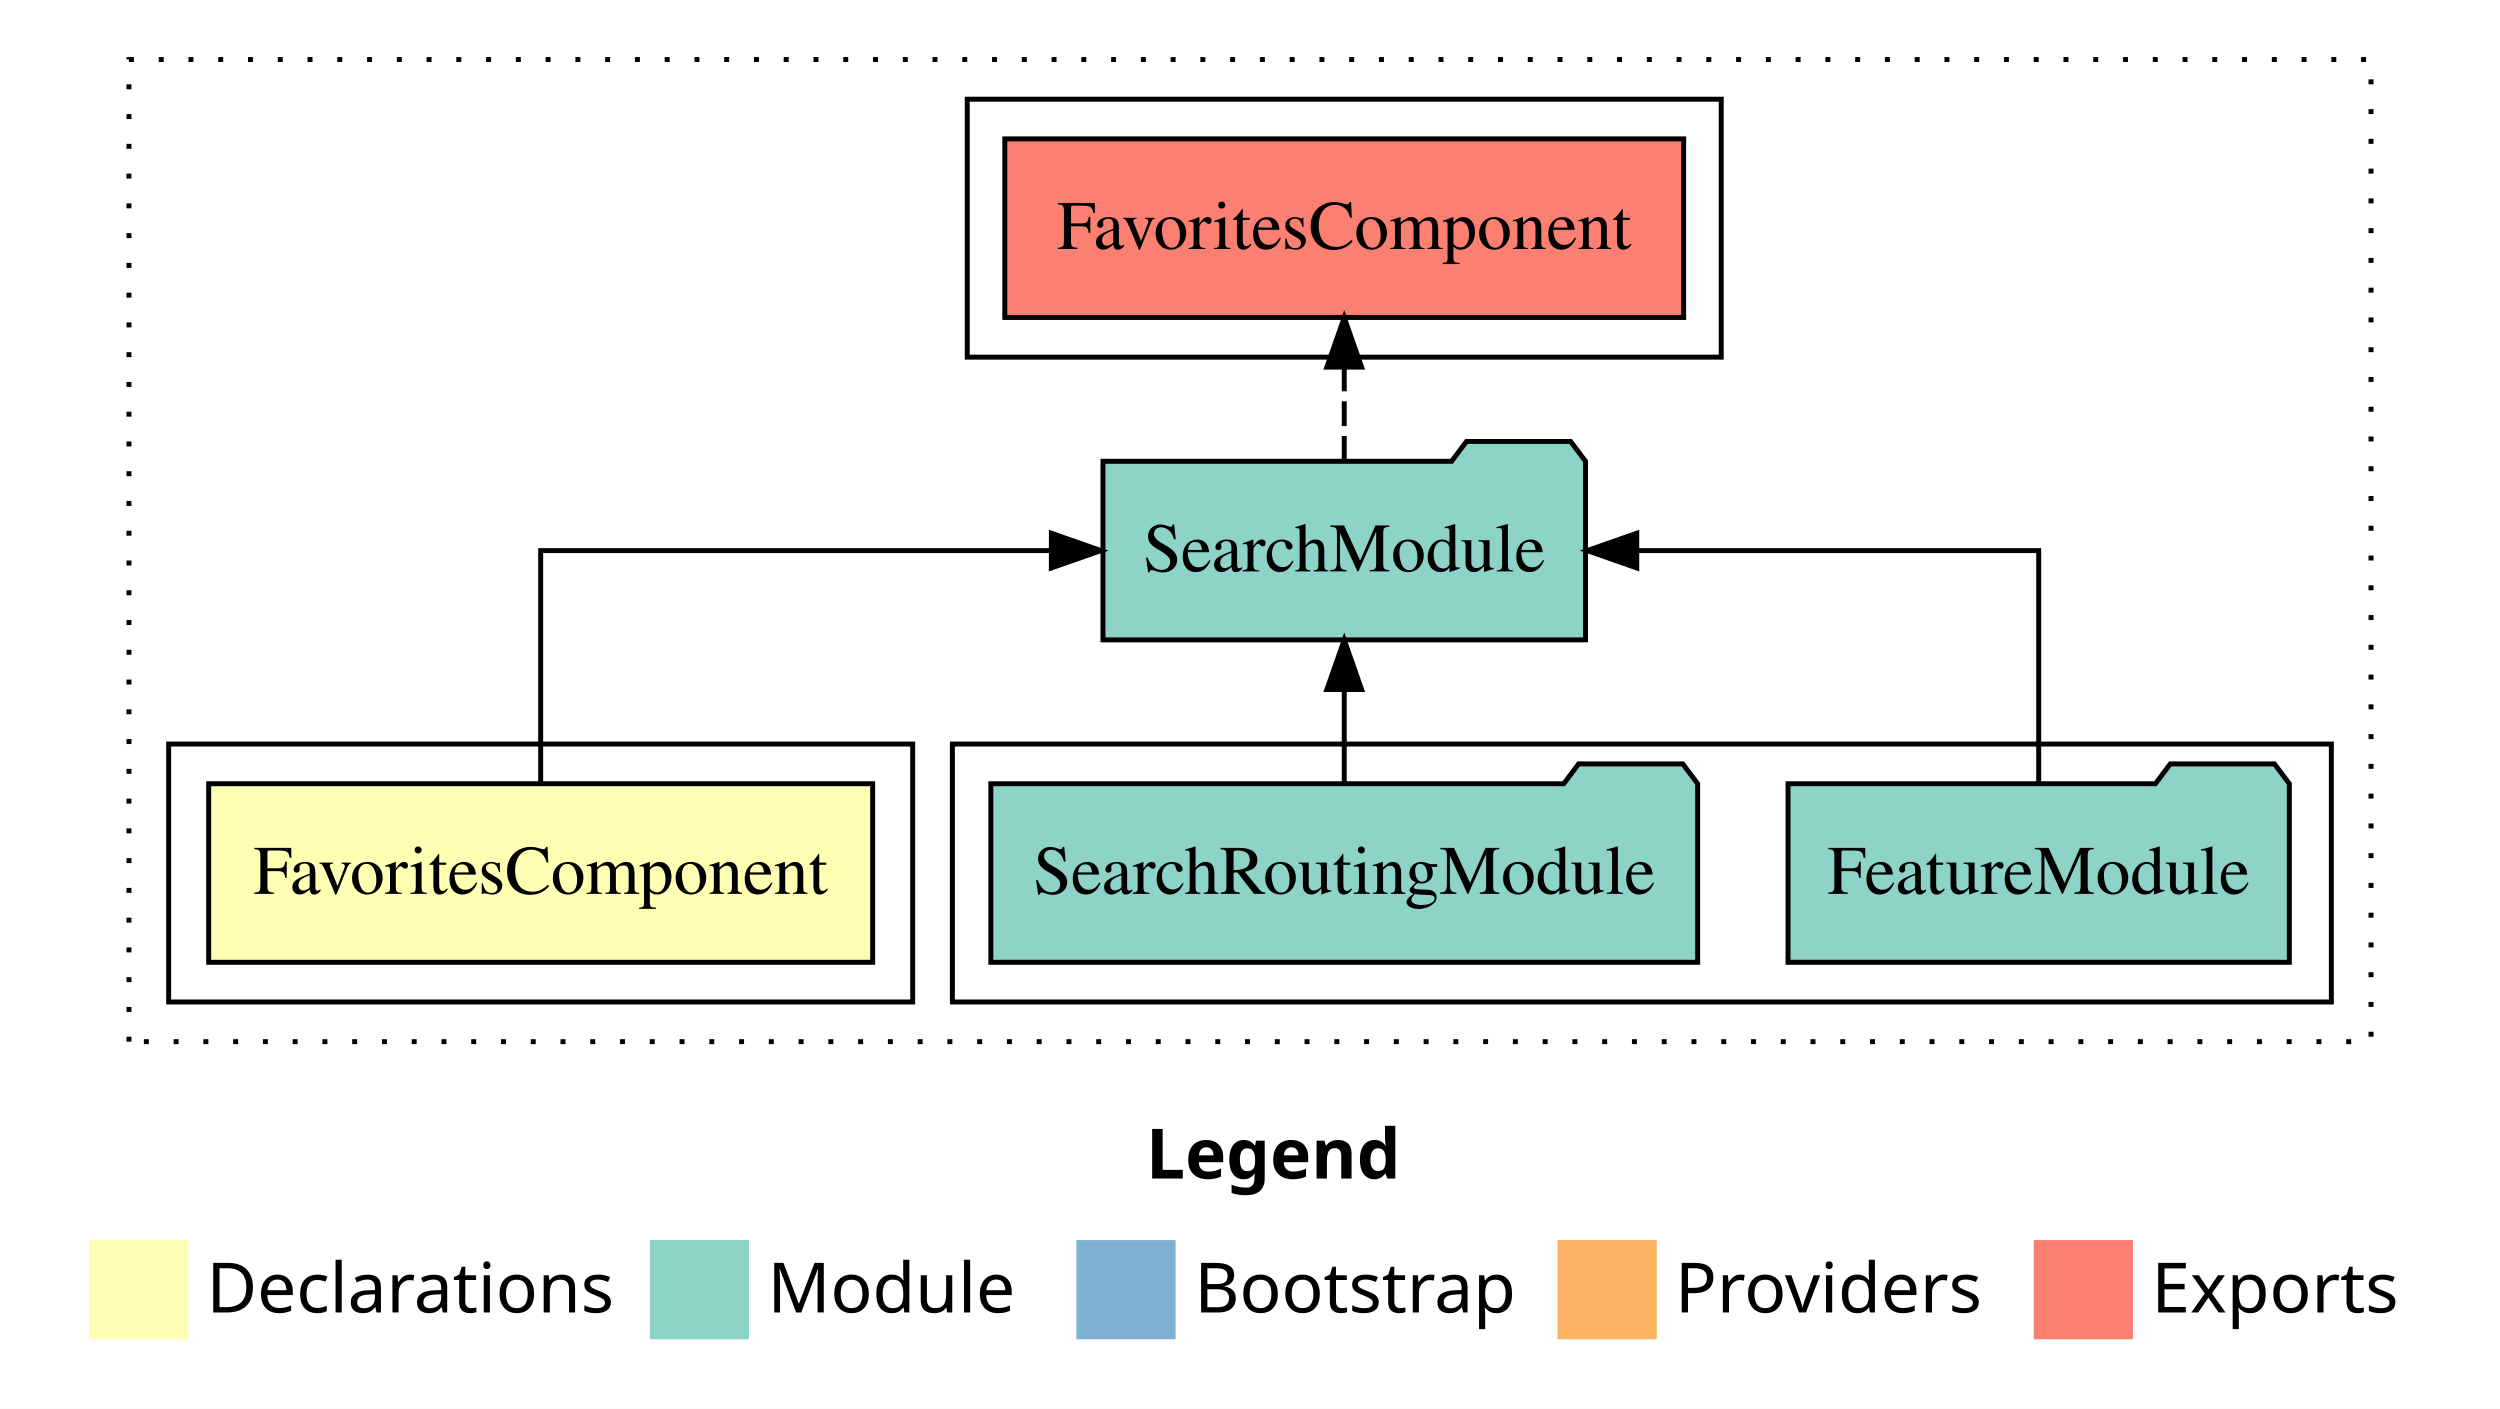
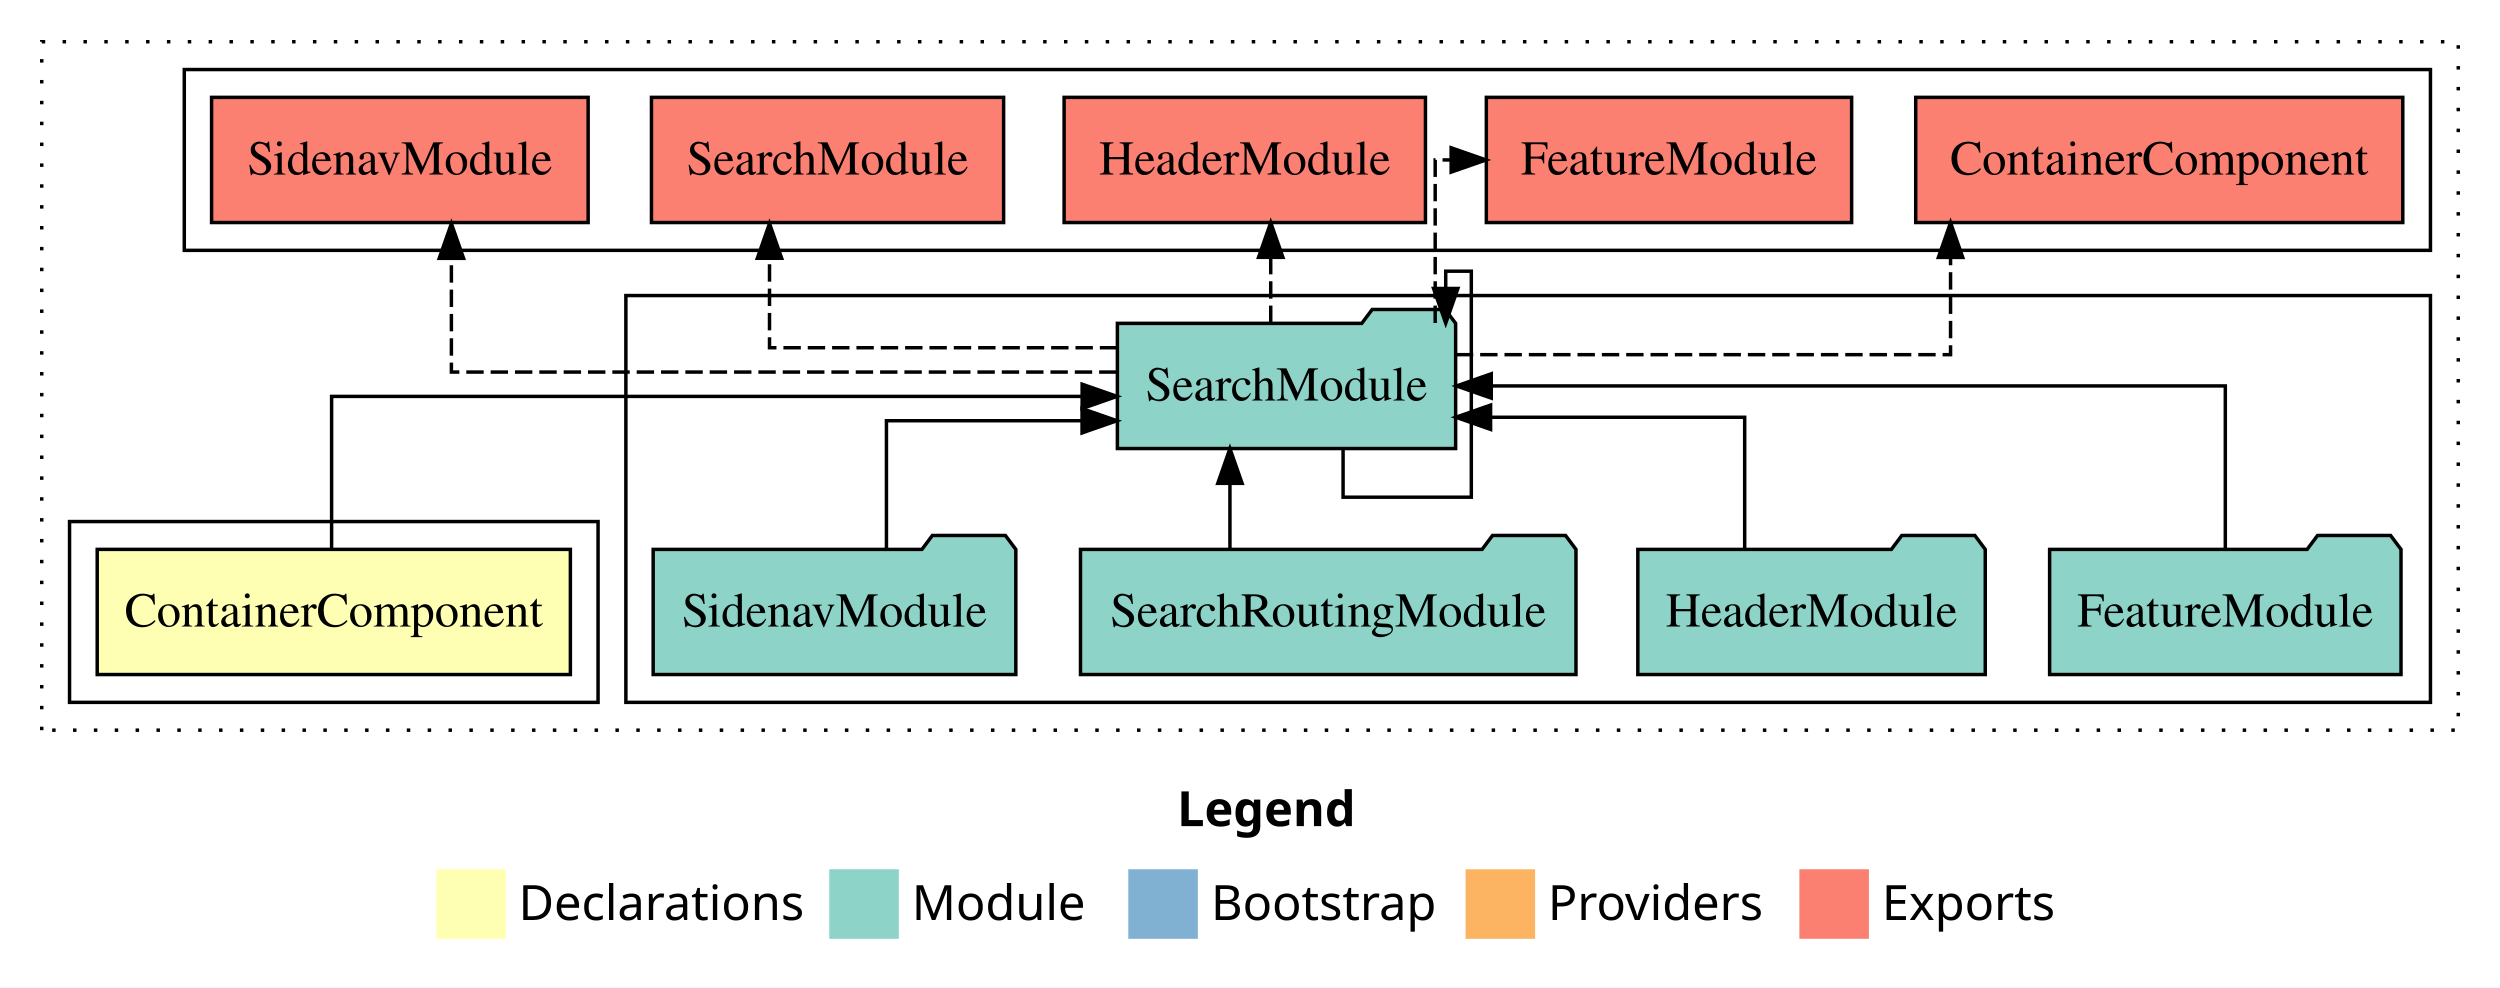
- <svg xmlns="http://www.w3.org/2000/svg" width="504pt" height="284pt" viewBox="0.00 0.00 504.00 284.00">
+ <svg xmlns="http://www.w3.org/2000/svg" width="719pt" height="284pt" viewBox="0.00 0.00 719.00 284.00">
  <g id="graph0" class="graph" transform="scale(1 1) rotate(0) translate(4 280)">
-     <polygon fill="white" stroke="transparent" points="-4,4 -4,-280 500,-280 500,4 -4,4" />
-     <text text-anchor="start" x="227.01" y="-42.4" font-family="sans-serif" font-weight="bold" font-size="14.00">Legend</text>
-     <polygon fill="#ffffb3" stroke="transparent" points="14,-10 14,-30 34,-30 34,-10 14,-10" />
-     <text text-anchor="start" x="37.63" y="-15.4" font-family="sans-serif" font-size="14.00">  Declarations</text>
-     <polygon fill="#8dd3c7" stroke="transparent" points="127,-10 127,-30 147,-30 147,-10 127,-10" />
-     <text text-anchor="start" x="150.73" y="-15.4" font-family="sans-serif" font-size="14.00">  Module</text>
-     <polygon fill="#80b1d3" stroke="transparent" points="213,-10 213,-30 233,-30 233,-10 213,-10" />
-     <text text-anchor="start" x="236.78" y="-15.4" font-family="sans-serif" font-size="14.00">  Bootstrap</text>
-     <polygon fill="#fdb462" stroke="transparent" points="310,-10 310,-30 330,-30 330,-10 310,-10" />
-     <text text-anchor="start" x="333.67" y="-15.4" font-family="sans-serif" font-size="14.00">  Providers</text>
-     <polygon fill="#fb8072" stroke="transparent" points="406,-10 406,-30 426,-30 426,-10 406,-10" />
-     <text text-anchor="start" x="429.73" y="-15.4" font-family="sans-serif" font-size="14.00">  Exports</text>
+     <polygon fill="white" stroke="transparent" points="-4,4 -4,-280 715,-280 715,4 -4,4" />
+     <text text-anchor="start" x="334.51" y="-42.4" font-family="sans-serif" font-weight="bold" font-size="14.00">Legend</text>
+     <polygon fill="#ffffb3" stroke="transparent" points="121.5,-10 121.5,-30 141.5,-30 141.5,-10 121.5,-10" />
+     <text text-anchor="start" x="145.13" y="-15.4" font-family="sans-serif" font-size="14.00">  Declarations</text>
+     <polygon fill="#8dd3c7" stroke="transparent" points="234.5,-10 234.5,-30 254.5,-30 254.5,-10 234.5,-10" />
+     <text text-anchor="start" x="258.23" y="-15.4" font-family="sans-serif" font-size="14.00">  Module</text>
+     <polygon fill="#80b1d3" stroke="transparent" points="320.5,-10 320.5,-30 340.5,-30 340.5,-10 320.5,-10" />
+     <text text-anchor="start" x="344.28" y="-15.4" font-family="sans-serif" font-size="14.00">  Bootstrap</text>
+     <polygon fill="#fdb462" stroke="transparent" points="417.5,-10 417.5,-30 437.5,-30 437.5,-10 417.5,-10" />
+     <text text-anchor="start" x="441.17" y="-15.4" font-family="sans-serif" font-size="14.00">  Providers</text>
+     <polygon fill="#fb8072" stroke="transparent" points="513.5,-10 513.5,-30 533.5,-30 533.5,-10 513.5,-10" />
+     <text text-anchor="start" x="537.23" y="-15.4" font-family="sans-serif" font-size="14.00">  Exports</text>
    <g id="clust1" class="cluster">
-       <polygon fill="none" stroke="black" stroke-dasharray="1,5" points="22,-70 22,-268 474,-268 474,-70 22,-70" />
+       <polygon fill="none" stroke="black" stroke-dasharray="1,5" points="8,-70 8,-268 703,-268 703,-70 8,-70" />
+     </g>
+     <g id="clust4" class="cluster">
+       <polygon fill="none" stroke="black" points="176,-78 176,-195 695,-195 695,-78 176,-78" />
+     </g>
+     <g id="clust2" class="cluster">
+       <polygon fill="none" stroke="black" points="16,-78 16,-130 168,-130 168,-78 16,-78" />
    </g>
    <g id="clust5" class="cluster">
-       <polygon fill="none" stroke="black" points="191,-208 191,-260 343,-260 343,-208 191,-208" />
-     </g>
-     <g id="clust4" class="cluster">
-       <polygon fill="none" stroke="black" points="188,-78 188,-130 466,-130 466,-78 188,-78" />
-     </g>
-     <g id="clust2" class="cluster">
-       <polygon fill="none" stroke="black" points="30,-78 30,-130 180,-130 180,-78 30,-78" />
+       <polygon fill="none" stroke="black" points="49,-208 49,-260 695,-260 695,-208 49,-208" />
    </g>
    <g id="node1" class="node">
-       <polygon fill="#ffffb3" stroke="black" points="171.93,-122 38.07,-122 38.07,-86 171.93,-86 171.93,-122" />
-       <text text-anchor="middle" x="105" y="-99.8" font-family="Times,serif" font-size="14.00">FavoritesComponent</text>
+       <polygon fill="#ffffb3" stroke="black" points="160.04,-122 23.96,-122 23.96,-86 160.04,-86 160.04,-122" />
+       <text text-anchor="middle" x="92" y="-99.8" font-family="Times,serif" font-size="14.00">ContainerComponent</text>
    </g>
    <g id="node2" class="node">
-       <polygon fill="#8dd3c7" stroke="black" points="315.64,-187 312.64,-191 291.64,-191 288.64,-187 218.36,-187 218.36,-151 315.64,-151 315.64,-187" />
-       <text text-anchor="middle" x="267" y="-164.8" font-family="Times,serif" font-size="14.00">SearchModule</text>
+       <polygon fill="#8dd3c7" stroke="black" points="414.64,-187 411.64,-191 390.64,-191 387.64,-187 317.36,-187 317.36,-151 414.64,-151 414.64,-187" />
+       <text text-anchor="middle" x="366" y="-164.8" font-family="Times,serif" font-size="14.00">SearchModule</text>
    </g>
    <g id="edge1" class="edge">
-       <path fill="none" stroke="black" d="M105,-122.11C105,-141.34 105,-169 105,-169 105,-169 207.96,-169 207.96,-169" />
-       <polygon fill="black" stroke="black" points="207.96,-172.5 217.96,-169 207.95,-165.5 207.96,-172.5" />
+       <path fill="none" stroke="black" d="M91.37,-122.27C91.37,-140.56 91.37,-166 91.37,-166 91.37,-166 307.22,-166 307.22,-166" />
+       <polygon fill="black" stroke="black" points="307.22,-169.5 317.22,-166 307.22,-162.5 307.22,-169.5" />
+     </g>
+     <g id="edge4" class="edge">
+       <path fill="none" stroke="black" d="M382.27,-150.76C382.27,-143.57 382.27,-137 382.27,-137 382.27,-137 419.15,-137 419.15,-137 419.15,-137 419.15,-202 419.15,-202 419.15,-202 411.79,-202 411.79,-202 411.79,-202 411.79,-197.04 411.79,-197.04" />
+       <polygon fill="black" stroke="black" points="415.29,-197.04 411.79,-187.04 408.29,-197.04 415.29,-197.04" />
+     </g>
+     <g id="node7" class="node">
+       <polygon fill="#fb8072" stroke="black" points="687.04,-252 546.96,-252 546.96,-216 687.04,-216 687.04,-252" />
+       <text text-anchor="middle" x="617" y="-229.8" font-family="Times,serif" font-size="14.00">ContainerComponent </text>
+     </g>
+     <g id="edge7" class="edge">
+       <path fill="none" stroke="black" stroke-dasharray="5,2" d="M414.69,-178C471.27,-178 556.98,-178 556.98,-178 556.98,-178 556.98,-205.97 556.98,-205.97" />
+       <polygon fill="black" stroke="black" points="553.48,-205.97 556.98,-215.97 560.48,-205.97 553.48,-205.97" />
+     </g>
+     <g id="node8" class="node">
+       <polygon fill="#fb8072" stroke="black" points="528.53,-252 423.47,-252 423.47,-216 528.53,-216 528.53,-252" />
+       <text text-anchor="middle" x="476" y="-229.8" font-family="Times,serif" font-size="14.00">FeatureModule </text>
+     </g>
+     <g id="edge8" class="edge">
+       <path fill="none" stroke="black" stroke-dasharray="5,2" d="M408.76,-187.11C408.76,-206.34 408.76,-234 408.76,-234 408.76,-234 413.35,-234 413.35,-234" />
+       <polygon fill="black" stroke="black" points="413.35,-237.5 423.35,-234 413.35,-230.5 413.35,-237.5" />
+     </g>
+     <g id="node9" class="node">
+       <polygon fill="#fb8072" stroke="black" points="405.96,-252 302.04,-252 302.04,-216 405.96,-216 405.96,-252" />
+       <text text-anchor="middle" x="354" y="-229.8" font-family="Times,serif" font-size="14.00">HeaderModule </text>
+     </g>
+     <g id="edge9" class="edge">
+       <path fill="none" stroke="black" stroke-dasharray="5,2" d="M361.46,-187.11C361.46,-187.11 361.46,-205.99 361.46,-205.99" />
+       <polygon fill="black" stroke="black" points="357.96,-205.99 361.46,-215.99 364.96,-205.99 357.96,-205.99" />
+     </g>
+     <g id="node10" class="node">
+       <polygon fill="#fb8072" stroke="black" points="284.64,-252 183.36,-252 183.36,-216 284.64,-216 284.64,-252" />
+       <text text-anchor="middle" x="234" y="-229.8" font-family="Times,serif" font-size="14.00">SearchModule </text>
+     </g>
+     <g id="edge10" class="edge">
+       <path fill="none" stroke="black" stroke-dasharray="5,2" d="M317.31,-180C273.95,-180 217.31,-180 217.31,-180 217.31,-180 217.31,-205.72 217.31,-205.72" />
+       <polygon fill="black" stroke="black" points="213.81,-205.72 217.31,-215.72 220.81,-205.72 213.81,-205.72" />
+     </g>
+     <g id="node11" class="node">
+       <polygon fill="#fb8072" stroke="black" points="165.15,-252 56.85,-252 56.85,-216 165.15,-216 165.15,-252" />
+       <text text-anchor="middle" x="111" y="-229.8" font-family="Times,serif" font-size="14.00">SidenavModule </text>
+     </g>
+     <g id="edge11" class="edge">
+       <path fill="none" stroke="black" stroke-dasharray="5,2" d="M317.11,-173C246.88,-173 125.82,-173 125.82,-173 125.82,-173 125.82,-205.7 125.82,-205.7" />
+       <polygon fill="black" stroke="black" points="122.32,-205.7 125.82,-215.7 129.32,-205.7 122.32,-205.7" />
+     </g>
+     <g id="node3" class="node">
+       <polygon fill="#8dd3c7" stroke="black" points="686.53,-122 683.53,-126 662.53,-126 659.53,-122 585.47,-122 585.47,-86 686.53,-86 686.53,-122" />
+       <text text-anchor="middle" x="636" y="-99.8" font-family="Times,serif" font-size="14.00">FeatureModule</text>
+     </g>
+     <g id="edge2" class="edge">
+       <path fill="none" stroke="black" d="M636,-122.11C636,-141.34 636,-169 636,-169 636,-169 424.89,-169 424.89,-169" />
+       <polygon fill="black" stroke="black" points="424.89,-165.5 414.89,-169 424.89,-172.5 424.89,-165.5" />
+     </g>
+     <g id="node4" class="node">
+       <polygon fill="#8dd3c7" stroke="black" points="566.96,-122 563.96,-126 542.96,-126 539.96,-122 467.04,-122 467.04,-86 566.96,-86 566.96,-122" />
+       <text text-anchor="middle" x="517" y="-99.8" font-family="Times,serif" font-size="14.00">HeaderModule</text>
+     </g>
+     <g id="edge3" class="edge">
+       <path fill="none" stroke="black" d="M497.77,-122.03C497.77,-138.4 497.77,-160 497.77,-160 497.77,-160 424.69,-160 424.69,-160" />
+       <polygon fill="black" stroke="black" points="424.69,-156.5 414.69,-160 424.69,-163.5 424.69,-156.5" />
    </g>
    <g id="node5" class="node">
-       <polygon fill="#fb8072" stroke="black" points="335.43,-252 198.57,-252 198.57,-216 335.43,-216 335.43,-252" />
-       <text text-anchor="middle" x="267" y="-229.8" font-family="Times,serif" font-size="14.00">FavoritesComponent </text>
+       <polygon fill="#8dd3c7" stroke="black" points="449.25,-122 446.25,-126 425.25,-126 422.25,-122 306.75,-122 306.75,-86 449.25,-86 449.25,-122" />
+       <text text-anchor="middle" x="378" y="-99.8" font-family="Times,serif" font-size="14.00">SearchRoutingModule</text>
    </g>
-     <g id="edge4" class="edge">
-       <path fill="none" stroke="black" stroke-dasharray="5,2" d="M267,-187.11C267,-187.11 267,-205.99 267,-205.99" />
-       <polygon fill="black" stroke="black" points="263.5,-205.99 267,-215.99 270.5,-205.99 263.5,-205.99" />
+     <g id="edge5" class="edge">
+       <path fill="none" stroke="black" d="M349.73,-122.11C349.73,-122.11 349.73,-140.99 349.73,-140.99" />
+       <polygon fill="black" stroke="black" points="346.23,-140.99 349.73,-150.99 353.23,-140.99 346.23,-140.99" />
    </g>
-     <g id="node3" class="node">
-       <polygon fill="#8dd3c7" stroke="black" points="457.53,-122 454.53,-126 433.53,-126 430.53,-122 356.47,-122 356.47,-86 457.53,-86 457.53,-122" />
-       <text text-anchor="middle" x="407" y="-99.8" font-family="Times,serif" font-size="14.00">FeatureModule</text>
+     <g id="node6" class="node">
+       <polygon fill="#8dd3c7" stroke="black" points="288.15,-122 285.15,-126 264.15,-126 261.15,-122 183.85,-122 183.85,-86 288.15,-86 288.15,-122" />
+       <text text-anchor="middle" x="236" y="-99.8" font-family="Times,serif" font-size="14.00">SidenavModule</text>
    </g>
-     <g id="edge2" class="edge">
-       <path fill="none" stroke="black" d="M407,-122.11C407,-141.34 407,-169 407,-169 407,-169 325.97,-169 325.97,-169" />
-       <polygon fill="black" stroke="black" points="325.97,-165.5 315.97,-169 325.97,-172.5 325.97,-165.5" />
-     </g>
-     <g id="node4" class="node">
-       <polygon fill="#8dd3c7" stroke="black" points="338.25,-122 335.25,-126 314.25,-126 311.25,-122 195.75,-122 195.75,-86 338.25,-86 338.25,-122" />
-       <text text-anchor="middle" x="267" y="-99.8" font-family="Times,serif" font-size="14.00">SearchRoutingModule</text>
-     </g>
-     <g id="edge3" class="edge">
-       <path fill="none" stroke="black" d="M267,-122.11C267,-122.11 267,-140.99 267,-140.99" />
-       <polygon fill="black" stroke="black" points="263.5,-140.99 267,-150.99 270.5,-140.99 263.5,-140.99" />
+     <g id="edge6" class="edge">
+       <path fill="none" stroke="black" d="M250.94,-122.01C250.94,-138.05 250.94,-159 250.94,-159 250.94,-159 307.2,-159 307.2,-159" />
+       <polygon fill="black" stroke="black" points="307.2,-162.5 317.2,-159 307.2,-155.5 307.2,-162.5" />
    </g>
  </g>
</svg>
